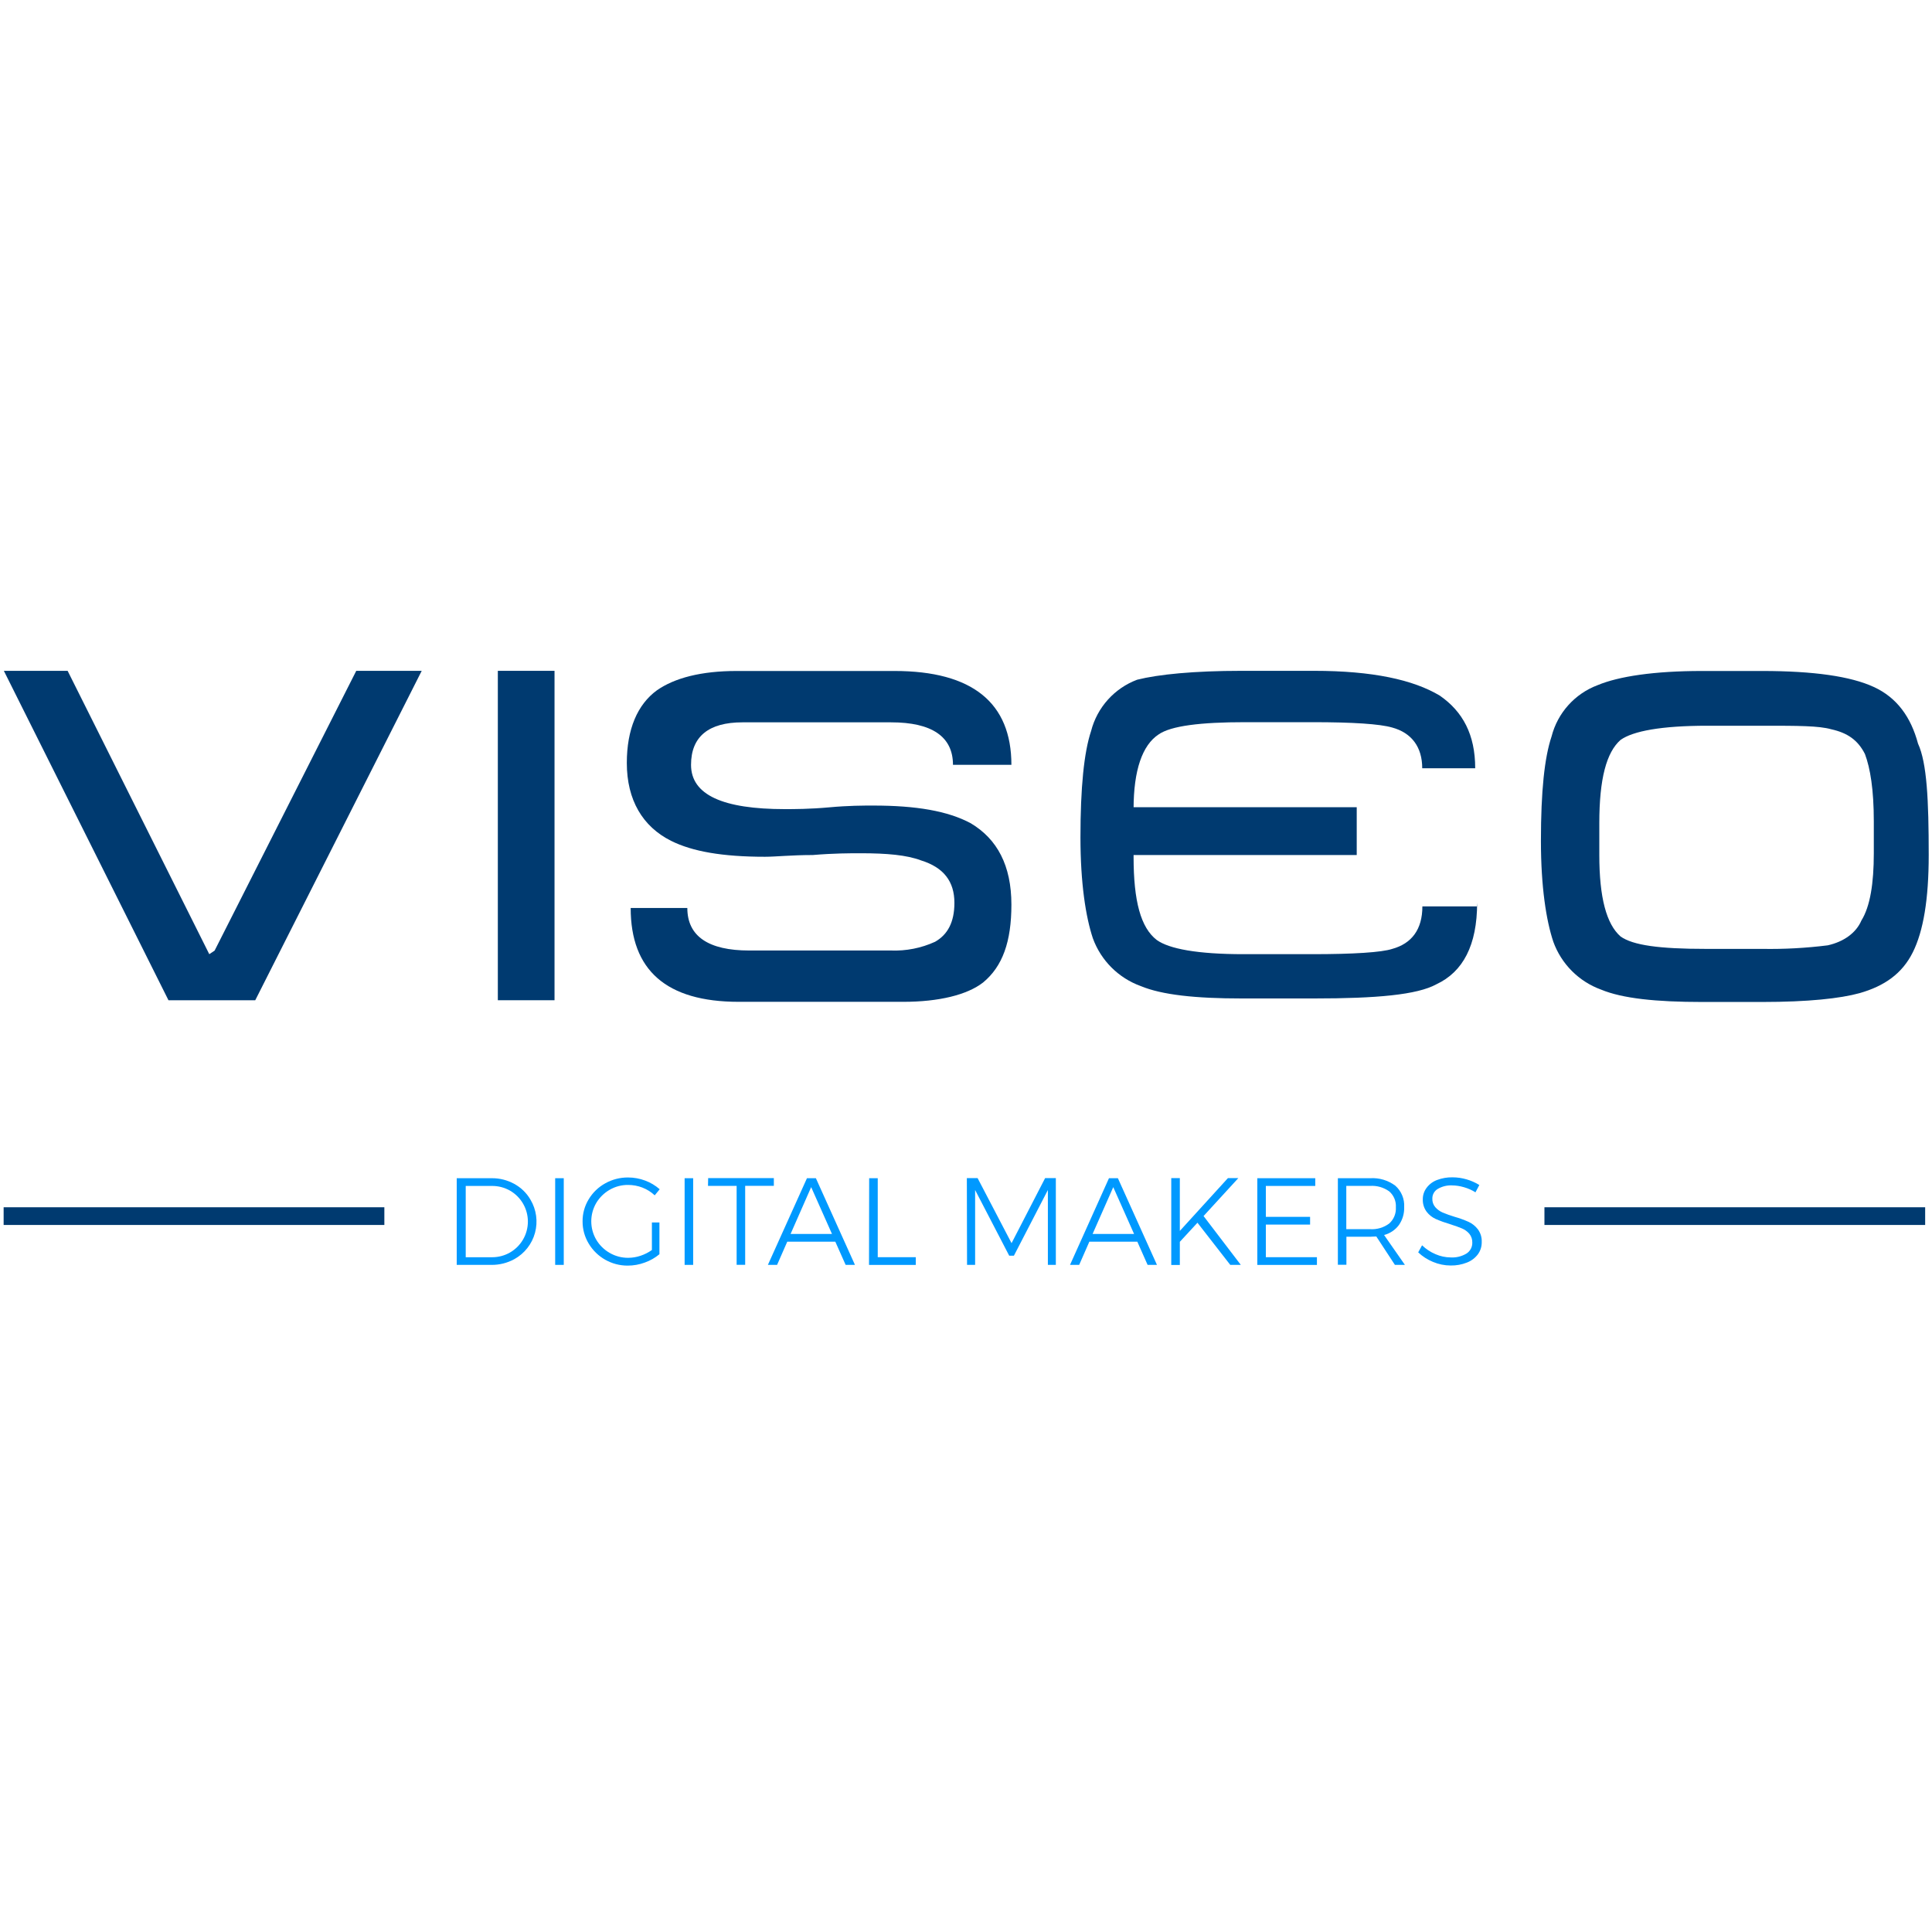
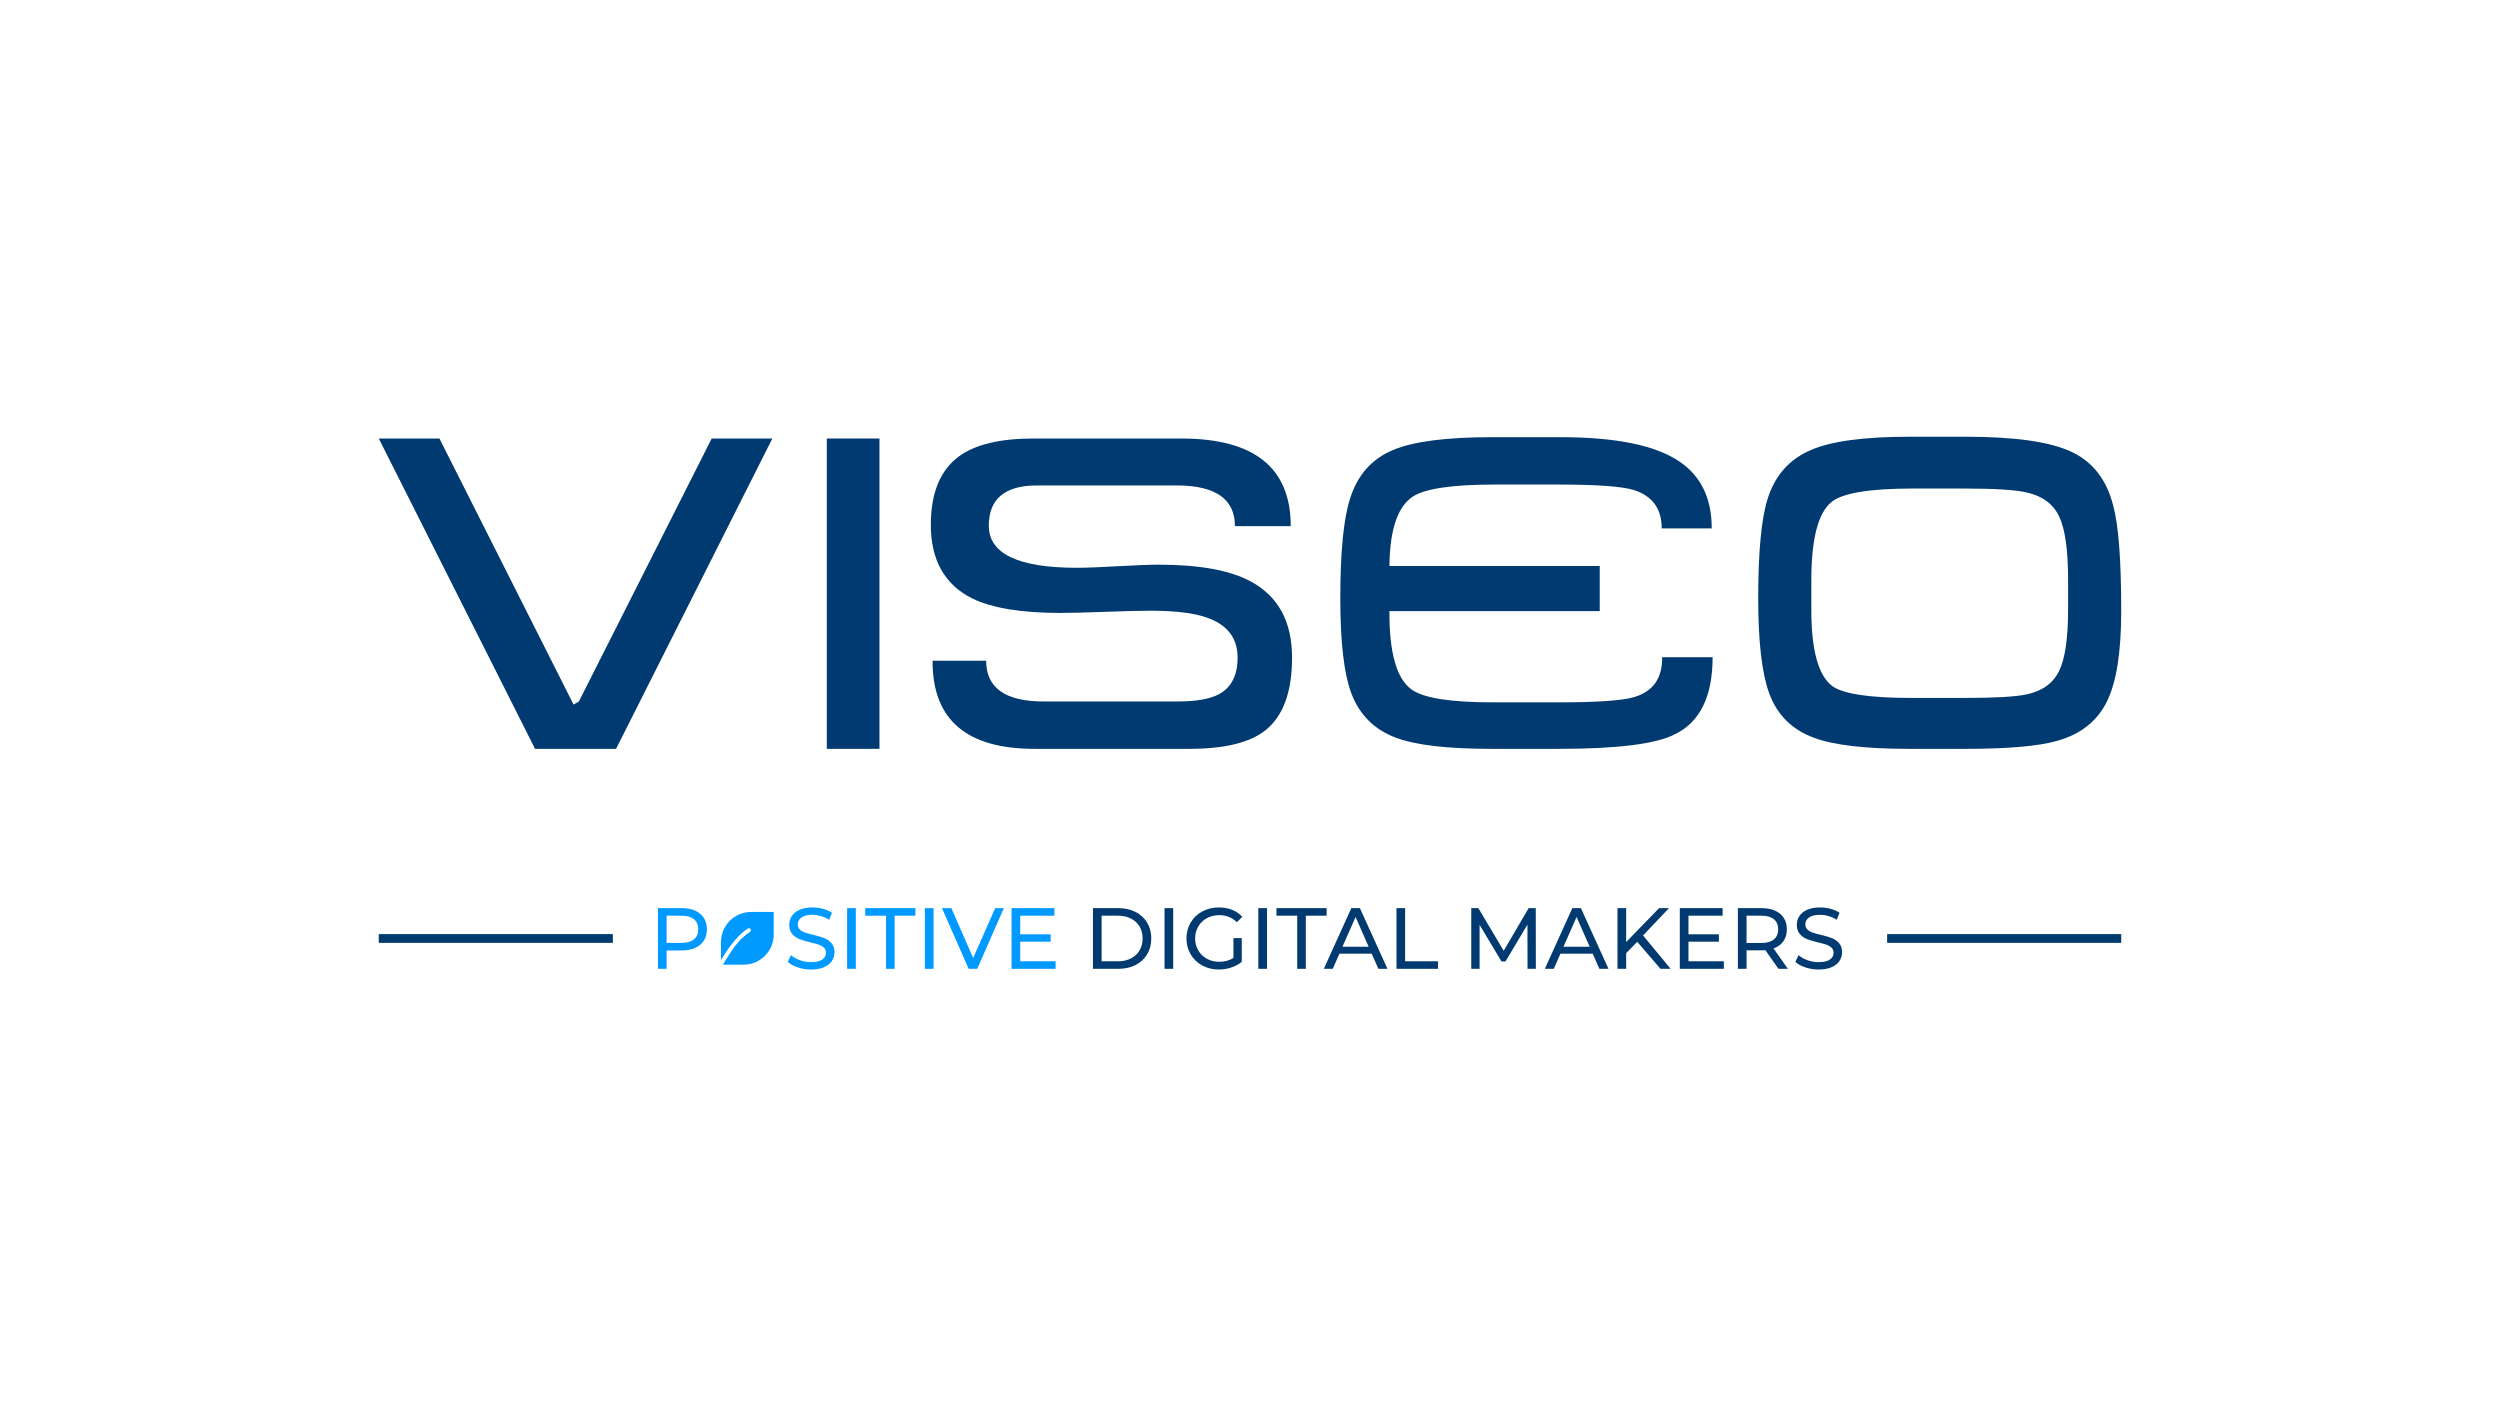
- <svg xmlns="http://www.w3.org/2000/svg" viewBox="0 0 500 500">
-   <defs>
-     <style>.cls-1{fill:#003a70}.cls-2{fill:#09f}</style>
-   </defs>
-   <g id="Calque_1" data-name="Calque 1">
-     <path d="M109.14,173.61,66.06,258.86H43.6L1,173.61h16.5l36.66,73.33,1.38-.92,36.66-72.41Z" class="cls-1" />
-     <path d="M143.51,258.86H128.84V173.61h14.67Z" class="cls-1" />
-     <path d="M261.75,234.11c0,9.62-2.29,16-7.33,20.16-4.13,3.21-11.46,5-20.63,5H191.17c-18.79,0-27.95-8.24-27.95-24.28h14.66c0,7.33,5.5,11,16,11h36.67A25.16,25.16,0,0,0,242,243.73c3.21-1.83,5-5,5-10.08,0-5.5-2.75-9.17-8.7-11-3.67-1.37-8.71-1.83-15.59-1.83-2.74,0-6.87,0-12.37.46-5.5,0-9.62.45-12.37.45-11,0-18.79-1.37-24.29-4.12-7.34-3.67-11.46-10.54-11.46-20.16,0-8.71,2.75-15.13,7.79-18.8,4.58-3.2,11.46-5,20.62-5H231.5c20.17,0,30.25,8.25,30.25,24.29H246.63c0-7.33-5.5-11-16-11h-38.5c-8.71,0-13.29,3.67-13.29,11,0,7.79,8.25,11.46,24.29,11.46,2.29,0,6.41,0,11.46-.46s8.7-.46,11.45-.46c11,0,19.25,1.38,25.21,4.59C258.08,217.15,261.75,224,261.75,234.11Z" class="cls-1" />
-     <path d="M382.28,233.65c0,11-3.67,17.87-10.54,21.08-5,2.75-15.58,3.67-31.62,3.67H321.33c-11.92,0-20.63-.92-26.12-3.21a20.67,20.67,0,0,1-12.38-12.37c-1.83-5.5-3.21-14.21-3.21-26.13q0-19.24,2.75-27.49a19.33,19.33,0,0,1,11.92-13.29c5.5-1.38,14.66-2.3,27-2.3h18.79c15.12,0,25.66,2.3,32.54,6.42,5.95,4.12,9.16,10.08,9.16,18.79H368.07c0-5.5-2.75-9.17-7.79-10.54q-4.8-1.38-20.62-1.38H322.24c-11.45,0-19.24.92-22.45,3.21-4.13,2.75-6.42,9.17-6.42,19.25v12.37c0,11.46,1.84,18.34,6,21.54,3.21,2.3,10.54,3.67,22.46,3.67h17.87c10.54,0,17.87-.46,20.62-1.37,5-1.38,7.79-5,7.79-11h14.21Zm-31.16-12.37H293.37V208.9h57.75Z" class="cls-1" />
-     <path d="M499.15,221.28c0,11.45-1.38,19.7-4.13,25.2s-7.33,8.71-13.75,10.54c-5,1.38-13.29,2.29-25.2,2.29H440.48c-11.91,0-20.62-.91-26.12-3.2A20.64,20.64,0,0,1,402,243.73c-1.84-5.5-3.21-14.2-3.21-26.12,0-12.83.92-21.54,2.75-27a19.31,19.31,0,0,1,11.92-13.29c5.49-2.29,14.66-3.67,27-3.67h15.59q19.94,0,28.87,4.13c6,2.75,9.62,7.79,11.46,14.66C498.69,197.44,499.15,207.07,499.15,221.28Zm-14.21-.46v-8.25c0-8.25-.92-13.75-2.29-17.42-1.84-3.66-4.59-5.5-8.71-6.41-3.21-.92-8.71-.92-17.42-.92H441.86c-11.92,0-19.25,1.38-22.46,3.67-3.66,3.21-5.5,10.08-5.5,21.54v8.25c0,11,1.84,17.87,5.5,21.08,3.21,2.29,10.09,3.21,22,3.21h14.67a119.57,119.57,0,0,0,16.95-.92c4.13-.92,7.34-3.21,8.71-6.42C484,234.57,484.94,228.61,484.94,220.82Z" class="cls-1" />
-     <path d="M133.11,306.4a10.78,10.78,0,0,1,4.17,4.06,11.1,11.1,0,0,1-4.18,15.41,12,12,0,0,1-5.9,1.48h-9V304.92h9A11.83,11.83,0,0,1,133.11,306.4ZM132,324.14a9.24,9.24,0,0,0,0-16,9.33,9.33,0,0,0-4.7-1.22h-6.77v18.45h6.86A9.24,9.24,0,0,0,132,324.14Z" class="cls-2" />
-     <path d="M143.68,304.92h2.22v22.43h-2.22Z" class="cls-2" />
-     <path d="M168.71,316.38h1.95v8.21a12.21,12.21,0,0,1-3.8,2.16,12.67,12.67,0,0,1-4.41.79,11.71,11.71,0,0,1-10.1-5.71,11,11,0,0,1-1.58-5.74,10.79,10.79,0,0,1,1.58-5.71,11.4,11.4,0,0,1,4.28-4.13,11.91,11.91,0,0,1,5.92-1.52,12.6,12.6,0,0,1,4.41.8,12,12,0,0,1,3.77,2.25l-1.29,1.57a9.78,9.78,0,0,0-3.17-2,10.31,10.31,0,0,0-3.72-.69,9.36,9.36,0,0,0-4.78,1.26,9.64,9.64,0,0,0-3.47,3.42,9.42,9.42,0,0,0,0,9.48,9.54,9.54,0,0,0,3.48,3.43,9.42,9.42,0,0,0,4.8,1.27,10.11,10.11,0,0,0,3.19-.53,11,11,0,0,0,2.94-1.49Z" class="cls-2" />
-     <path d="M177.18,304.92h2.21v22.43h-2.21Z" class="cls-2" />
-     <path d="M183.27,304.89h17v2h-7.42v20.44h-2.21V306.91h-7.41Z" class="cls-2" />
-     <path d="M218.85,327.35l-2.67-6H203.74l-2.63,6h-2.38l10.11-22.43h2.31l10.11,22.43Zm-14.25-8h10.72l-5.39-12.12Z" class="cls-2" />
-     <path d="M224.94,304.92h2.22v20.44H237v2h-12.1Z" class="cls-2" />
-     <path d="M250.22,304.89H253l8.79,16.84,8.69-16.84h2.77v22.46h-2.06l0-19.38-8.79,17h-1.22l-8.82-17v19.38h-2.09Z" class="cls-2" />
-     <path d="M297,327.35l-2.66-6H281.92l-2.63,6h-2.37L287,304.92h2.31l10.11,22.43Zm-14.24-8H293.5l-5.39-12.12Z" class="cls-2" />
-     <path d="M321.12,327.35h-2.73l-8.49-10.91-4.56,4.94v6h-2.22V304.89h2.22v13.67l12.45-13.67h2.69l-9,9.82Z" class="cls-2" />
-     <path d="M325.39,304.92h15v2H327.6v8h11.45v2H327.6v8.44h13.22v2H325.39Z" class="cls-2" />
-     <path d="M361,327.35,356.19,320c-.69,0-1.21.07-1.58.07h-6.16v7.25h-2.21V304.92h8.37a9.81,9.81,0,0,1,6.5,1.94,6.85,6.85,0,0,1,2.29,5.51,7.71,7.71,0,0,1-1.35,4.65,7,7,0,0,1-3.85,2.6l5.39,7.73Zm-6.42-9.24a7.47,7.47,0,0,0,4.94-1.46,5.19,5.19,0,0,0,1.73-4.22,5,5,0,0,0-1.73-4.11,7.63,7.63,0,0,0-4.94-1.41h-6.16v11.2Z" class="cls-2" />
-     <path d="M378.87,307.25a11.31,11.31,0,0,0-3.08-.47,6.68,6.68,0,0,0-3.71.92,2.83,2.83,0,0,0-1.39,2.48,3.22,3.22,0,0,0,.77,2.25,5.48,5.48,0,0,0,1.89,1.37,32,32,0,0,0,3.08,1.1,26.24,26.24,0,0,1,3.67,1.33,6.43,6.43,0,0,1,2.37,1.91,5.15,5.15,0,0,1,1,3.3,5.21,5.21,0,0,1-1,3.18,6.45,6.45,0,0,1-2.83,2.13,10.9,10.9,0,0,1-4.21.76,11.78,11.78,0,0,1-4.57-.93,12.38,12.38,0,0,1-3.83-2.47l1-1.83a11.23,11.23,0,0,0,3.5,2.31,10,10,0,0,0,3.91.83,7.1,7.1,0,0,0,4.08-1,3.26,3.26,0,0,0,1.51-2.81,3.45,3.45,0,0,0-.77-2.31,5.15,5.15,0,0,0-1.9-1.38c-.74-.32-1.79-.69-3.14-1.12a31.64,31.64,0,0,1-3.66-1.33,6.2,6.2,0,0,1-2.34-1.86,5.13,5.13,0,0,1-1-3.23,4.85,4.85,0,0,1,1-3,6,6,0,0,1,2.69-2,10.83,10.83,0,0,1,4-.69,13,13,0,0,1,3.68.54,13.14,13.14,0,0,1,3.26,1.45l-1,1.89A11.49,11.49,0,0,0,378.87,307.25Z" class="cls-2" />
-     <rect width="98.53" height="4.58" x=".94" y="312.44" class="cls-1" />
-     <rect width="98.53" height="4.58" x="399.7" y="312.44" class="cls-1" />
+ <svg xmlns="http://www.w3.org/2000/svg" height="1440" viewBox="0 0 2560 1440" width="2560">
+   <clipPath id="a">
+     <path d="m0 1080h1920v-1080h-1920z" />
+   </clipPath>
+   <g transform="matrix(1.333333 0 0 -1.333333 0 1440)">
+     <path d="m0 0-120.017-238.334h-62.218l-120.017 238.334h46.578l103.018-204.334 4.08 2.38 101.997 201.954z" fill="#003a70" transform="translate(593.1572 743.2246)" />
+     <path d="m675.432 504.891h-40.458v238.334h40.458z" fill="#003a70" />
+     <g clip-path="url(#a)">
+       <path d="m0 0c0-26.296-6.801-44.878-20.4-55.758-12.017-9.52-31.397-14.281-58.139-14.281h-119.336c-52.36 0-78.427 22.552-78.199 67.659h41.138c0-20.856 14.732-31.279 44.201-31.279h103.016c14.28 0 24.93 1.923 31.959 5.781 9.292 5.21 13.94 14.502 13.94 27.878 0 15.182-8.049 25.499-24.139 30.938-9.748 3.401-24.14 5.101-43.18 5.101-7.708 0-19.156-.287-34.338-.849-15.189-.568-26.637-.851-34.34-.851-30.147 0-52.815 3.74-67.998 11.22-21.079 10.651-31.619 29.463-31.619 56.439 0 24.479 7.252 42.041 21.76 52.697 12.462 9.064 31.502 13.6 57.118 13.6h113.557c55.982 0 83.978-22.44 83.978-67.317h-42.839c0 20.851-14.959 31.279-44.879 31.279h-107.096c-24.709 0-37.061-10.317-37.061-30.939 0-21.536 22.552-32.299 67.659-32.299 7.023 0 17.51.392 31.45 1.189 13.938.791 24.42 1.19 31.449 1.19 30.822 0 54.17-4.196 70.038-12.58 21.531-11.336 32.3-30.939 32.3-58.818" fill="#003a70" transform="translate(992.3027 574.9292)" />
+       <path d="m0 0h-162.177l.34 34.68h161.837zm86.698-35.359c0-30.376-9.86-50.206-29.58-59.498-14.736-7.256-44.087-10.88-88.057-10.88h-52.7c-33.318 0-57.575 2.832-72.757 8.5-16.549 6.12-27.996 17.452-34.339 34-5.668 15.182-8.5 39.437-8.5 72.757 0 35.812 2.492 61.421 7.48 76.838 5.663 18.13 16.659 30.599 32.979 37.399 15.639 6.571 40.911 9.86 75.818 9.86h52.698c41.932 0 72.078-6.009 90.439-18.02 17.222-11.109 25.84-28.447 25.84-52.017h-38.42c0 15.182-7.257 25.042-21.76 29.578-9.297 2.72-28.559 4.08-57.799 4.08h-48.618c-32.417 0-53.379-3.06-62.899-9.18-11.788-7.708-17.796-25.617-18.02-53.718v-34.34c-.228-31.736 5.44-51.795 17-60.177 9.063-6.578 30.032-9.86 62.898-9.86h49.979c29.92 0 49.3 1.36 58.139 4.08 14.502 4.302 21.643 14.502 21.419 30.598z" fill="#003a70" transform="translate(1228.59 610.6279)" />
+       <path d="m0 0v22.78c0 22.663-2.269 38.812-6.801 48.449-4.536 9.631-12.807 15.809-24.818 18.529-8.388 2.04-24.48 3.06-48.279 3.06h-39.439c-32.868 0-53.607-3.4-62.219-10.2-10.428-8.388-15.639-28.447-15.639-60.178v-22.78c0-30.828 5.323-50.318 15.979-58.477 8.384-6.12 28.671-9.18 60.859-9.18h41.138c23.343 0 39.1.902 47.26 2.72 12.011 2.49 20.34 8.44 24.988 17.849 4.644 9.403 6.971 25.212 6.971 47.428m40.798-1.36c0-31.736-3.738-55.025-11.219-69.869-7.479-14.848-20.176-24.765-38.079-29.748-14.28-4.08-37.627-6.12-70.039-6.12h-43.858c-33.32 0-57.576 2.832-72.758 8.5-16.777 6.12-28.219 17.452-34.339 34-5.668 15.41-8.5 39.777-8.5 73.097 0 35.36 2.38 60.742 7.14 76.158 5.662 18.131 16.77 30.711 33.319 37.739 15.639 6.8 40.91 10.2 75.818 10.2h43.518c37.4 0 64.312-3.857 80.749-11.56 16.431-7.708 27.141-21.537 32.13-41.479 4.08-14.958 6.118-41.935 6.118-80.918" fill="#003a70" transform="translate(1588.297 611.9878)" />
+       <path d="m0 0h179.761" fill="none" stroke="#003b70" stroke-miterlimit="10" stroke-width="6.736" transform="translate(290.9053 359.2461)" />
+       <path d="m0 0h179.761" fill="none" stroke="#003b70" stroke-miterlimit="10" stroke-width="6.736" transform="translate(1449.334 359.2461)" />
+       <path d="m0 0c2.219 1.797 3.328 4.381 3.328 7.755 0 3.371-1.109 5.957-3.328 7.754-2.219 1.798-5.437 2.696-9.651 2.696h-11.317v-20.901h11.317c4.214 0 7.432.898 9.651 2.696m4.792 19.67c3.462-2.886 5.194-6.857 5.194-11.915 0-5.06-1.732-9.032-5.194-11.915-3.46-2.886-8.209-4.328-14.243-4.328h-11.517v-14.112h-6.657v46.596h18.174c6.034 0 10.783-1.443 14.243-4.326" fill="#09f" transform="translate(532.9224 358.5479)" />
+       <path d="m0 0c-3.263 1.086-5.825 2.495-7.688 4.227l2.462 5.191c1.774-1.598 4.049-2.896 6.823-3.894 2.773-1 5.625-1.499 8.554-1.499 3.861 0 6.745.655 8.654 1.965 1.906 1.309 2.862 3.05 2.862 5.225 0 1.598-.522 2.896-1.564 3.894-1.044.998-2.331 1.764-3.862 2.296-1.531.533-3.695 1.132-6.49 1.798-3.505.842-6.334 1.686-8.487 2.529-2.153.842-3.993 2.14-5.525 3.895-1.531 1.753-2.296 4.115-2.296 7.088 0 2.485.654 4.727 1.964 6.723 1.308 1.998 3.295 3.595 5.956 4.794 2.663 1.197 5.969 1.797 9.919 1.797 2.751 0 5.458-.356 8.121-1.065 2.663-.711 4.948-1.732 6.857-3.062l-2.197-5.326c-1.953 1.243-4.039 2.186-6.258 2.829s-4.393.966-6.523.966c-3.773 0-6.602-.688-8.487-2.064-1.886-1.375-2.829-3.151-2.829-5.325 0-1.597.533-2.896 1.598-3.894 1.065-.999 2.384-1.776 3.96-2.33 1.575-.556 3.717-1.143 6.424-1.764 3.504-.843 6.323-1.687 8.453-2.529 2.131-.843 3.961-2.13 5.492-3.861s2.297-4.061 2.297-6.99c0-2.44-.667-4.671-1.997-6.689-1.332-2.02-3.351-3.617-6.058-4.793s-6.035-1.765-9.984-1.765c-3.506 0-6.89.544-10.151 1.633" fill="#09f" transform="translate(612.6997 337.0479)" />
+       <path d="m0 0c-12.82 0-23.212-10.393-23.212-23.212v-13.616c0-.048.06-.069.085-.028 3.62 6.113 11.943 18.967 20.671 24.133.786.463 1.821.138 2.177-.745.289-.716-.084-1.522-.744-1.922-1.671-1.012-4.104-3.005-4.866-3.766-4.585-4.005-7.545-8.295-10.752-13.13-2.165-3.264-4.149-6.55-5.054-8.142-.018-.031.007-.066.043-.066h15.765c12.796 0 23.169 10.373 23.169 23.169v17.278c0 .026-.021.047-.047.047z" fill="#09f" transform="translate(576.9272 379.6191)" />
+       <path d="m650.607 382.544h6.656v-46.596h-6.656z" fill="#09f" />
+       <path d="m0 0h-15.976v5.791h38.542v-5.791h-15.975v-40.805h-6.591z" fill="#09f" transform="translate(680.4951 376.7529)" />
+       <path d="m710.315 382.544h6.656v-46.596h-6.656z" fill="#09f" />
+       <path d="m0 0-20.436-46.596h-6.59l-20.502 46.596h7.189l16.775-38.274 16.908 38.274z" fill="#09f" transform="translate(770.9575 382.5439)" />
+       <path d="m0 0v-5.791h-33.815v46.596h32.883v-5.791h-26.227v-14.312h23.365v-5.658h-23.365v-15.044z" fill="#09f" transform="translate(810.6958 341.7393)" />
+       <g fill="#003a70">
+         <path d="m0 0c3.771 0 7.088.733 9.952 2.197 2.861 1.465 5.068 3.517 6.622 6.157 1.553 2.639 2.33 5.692 2.33 9.154 0 3.46-.777 6.511-2.33 9.152-1.554 2.639-3.761 4.692-6.622 6.157-2.864 1.465-6.181 2.197-9.952 2.197h-12.582v-35.014zm-19.238 40.805h19.637c4.925 0 9.297-.977 13.114-2.929 3.816-1.953 6.777-4.693 8.885-8.221 2.107-3.528 3.162-7.578 3.162-12.147 0-4.572-1.055-8.621-3.162-12.149-2.108-3.528-5.069-6.269-8.885-8.221-3.817-1.953-8.189-2.929-13.114-2.929h-19.637z" transform="translate(858.6221 341.7393)" />
+         <path d="m894.366 382.544h6.656v-46.596h-6.656z" />
+         <path d="m0 0h6.39v-18.172c-2.308-1.909-4.993-3.373-8.055-4.394-3.062-1.02-6.257-1.532-9.585-1.532-4.704 0-8.942 1.033-12.714 3.097-3.773 2.063-6.734 4.902-8.887 8.521-2.152 3.616-3.228 7.687-3.228 12.214 0 4.526 1.076 8.609 3.228 12.247 2.153 3.639 5.127 6.479 8.92 8.521 3.794 2.04 8.065 3.062 12.815 3.062 3.727 0 7.11-.611 10.151-1.831 3.039-1.221 5.624-3.006 7.755-5.358l-4.127-4.127c-3.728 3.594-8.233 5.392-13.513 5.392-3.551 0-6.735-.766-9.552-2.297-2.82-1.531-5.026-3.661-6.624-6.391-1.598-2.728-2.396-5.802-2.396-9.218 0-3.374.798-6.424 2.396-9.153s3.804-4.87 6.624-6.424c2.817-1.553 5.979-2.329 9.485-2.329 4.171 0 7.811.998 10.917 2.995z" transform="translate(947.2861 359.5127)" />
+         <path d="m966.389 382.544h6.657v-46.596h-6.657z" />
+         <path d="m0 0h-15.975v5.791h38.541v-5.791h-15.975v-40.805h-6.591z" transform="translate(996.2754 376.7529)" />
+         <path d="m0 0-10.051 22.831-10.051-22.831zm2.33-5.325h-24.762l-5.126-11.65h-6.856l21.101 46.596h6.59l21.167-46.596h-6.988z" transform="translate(1051.126 352.9229)" />
+         <path d="m0 0h6.656v-40.805h25.229v-5.791h-31.885z" transform="translate(1072.493 382.5439)" />
+         <path d="m0 0-.066 33.948-16.841-28.29h-3.063l-16.841 28.091v-33.749h-6.39v46.596h5.459l19.436-32.75 19.17 32.75h5.46l.066-46.596z" transform="translate(1173.14 335.9482)" />
+         <path d="m0 0-10.051 22.831-10.052-22.831zm2.33-5.325h-24.763l-5.125-11.65h-6.856l21.101 46.596h6.59l21.167-46.596h-6.988z" transform="translate(1220.865 352.9229)" />
+         <path d="m0 0-8.521-8.653v-12.049h-6.656v46.596h6.656v-26.027l25.295 26.027h7.588l-19.902-20.969 21.168-25.627h-7.788z" transform="translate(1257.409 356.6504)" />
+         <path d="m0 0v-5.791h-33.816v46.596h32.883v-5.791h-26.227v-14.312h23.365v-5.658h-23.365v-15.044z" transform="translate(1323.907 341.7393)" />
+         <path d="m0 0c2.22 1.818 3.328 4.414 3.328 7.788 0 3.371-1.108 5.957-3.328 7.754-2.219 1.798-5.436 2.696-9.651 2.696h-11.317v-20.967h11.317c4.215 0 7.432.908 9.651 2.729m3.529-22.566-10.051 14.312c-1.244-.09-2.221-.134-2.929-.134h-11.517v-14.178h-6.656v46.595h18.173c6.034 0 10.783-1.443 14.244-4.326 3.462-2.886 5.193-6.856 5.193-11.915 0-3.596-.888-6.656-2.663-9.186s-4.304-4.373-7.589-5.526l11.05-15.642z" transform="translate(1362.314 358.5146)" />
+         <path d="m0 0c-3.263 1.086-5.824 2.495-7.688 4.227l2.462 5.191c1.774-1.598 4.049-2.896 6.823-3.894 2.773-1 5.625-1.499 8.553-1.499 3.862 0 6.746.655 8.655 1.965 1.906 1.309 2.861 3.05 2.861 5.225 0 1.598-.521 2.896-1.563 3.894-1.044.998-2.331 1.764-3.862 2.296-1.531.533-3.695 1.132-6.49 1.798-3.506.842-6.335 1.686-8.487 2.529-2.153.842-3.993 2.14-5.525 3.895-1.531 1.753-2.296 4.115-2.296 7.088 0 2.485.655 4.727 1.963 6.723 1.309 1.998 3.296 3.595 5.957 4.794 2.663 1.197 5.969 1.797 9.919 1.797 2.751 0 5.458-.356 8.121-1.065 2.662-.711 4.948-1.732 6.857-3.062l-2.197-5.326c-1.953 1.243-4.039 2.186-6.258 2.829s-4.393.966-6.523.966c-3.772 0-6.601-.688-8.487-2.064-1.887-1.375-2.829-3.151-2.829-5.325 0-1.597.533-2.896 1.597-3.894 1.066-.999 2.385-1.776 3.961-2.33 1.575-.556 3.717-1.143 6.423-1.764 3.505-.843 6.324-1.687 8.454-2.529 2.131-.843 3.961-2.13 5.492-3.861s2.297-4.061 2.297-6.99c0-2.44-.667-4.671-1.998-6.689-1.331-2.02-3.35-3.617-6.057-4.793-2.706-1.176-6.034-1.765-9.985-1.765-3.505 0-6.888.544-10.15 1.633" transform="translate(1386.512 337.0479)" />
+       </g>
+     </g>
  </g>
</svg>
